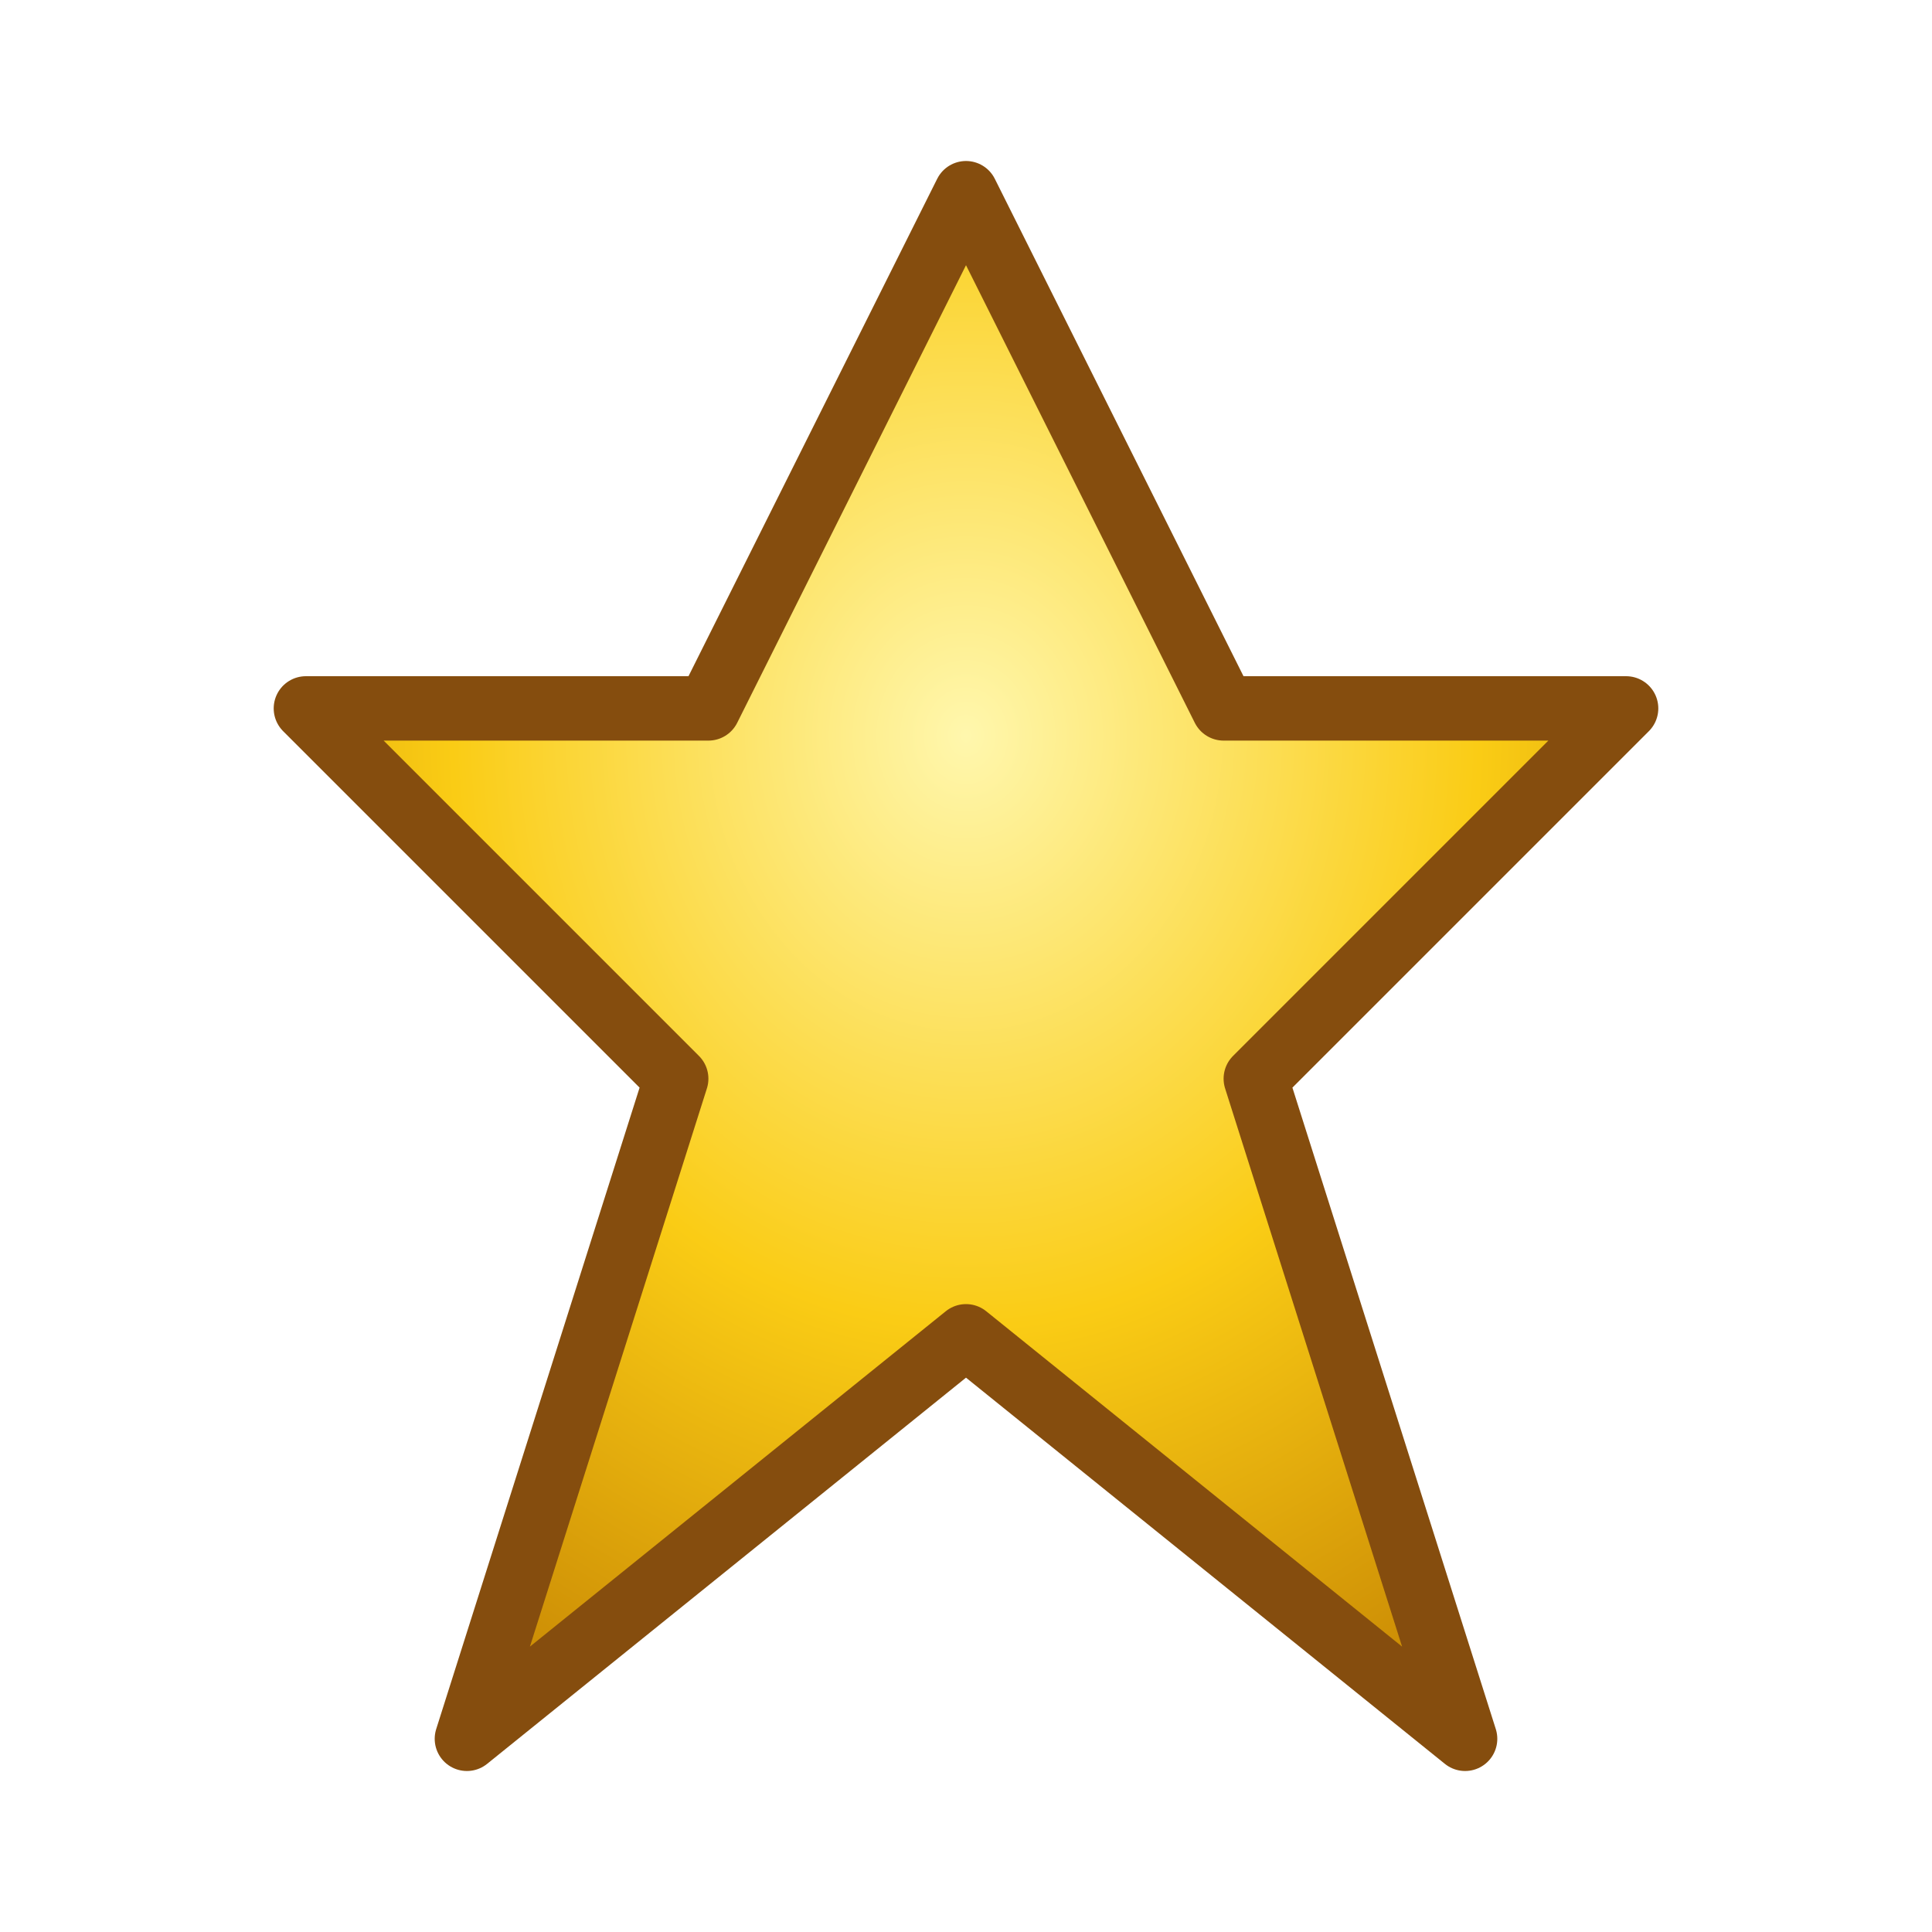
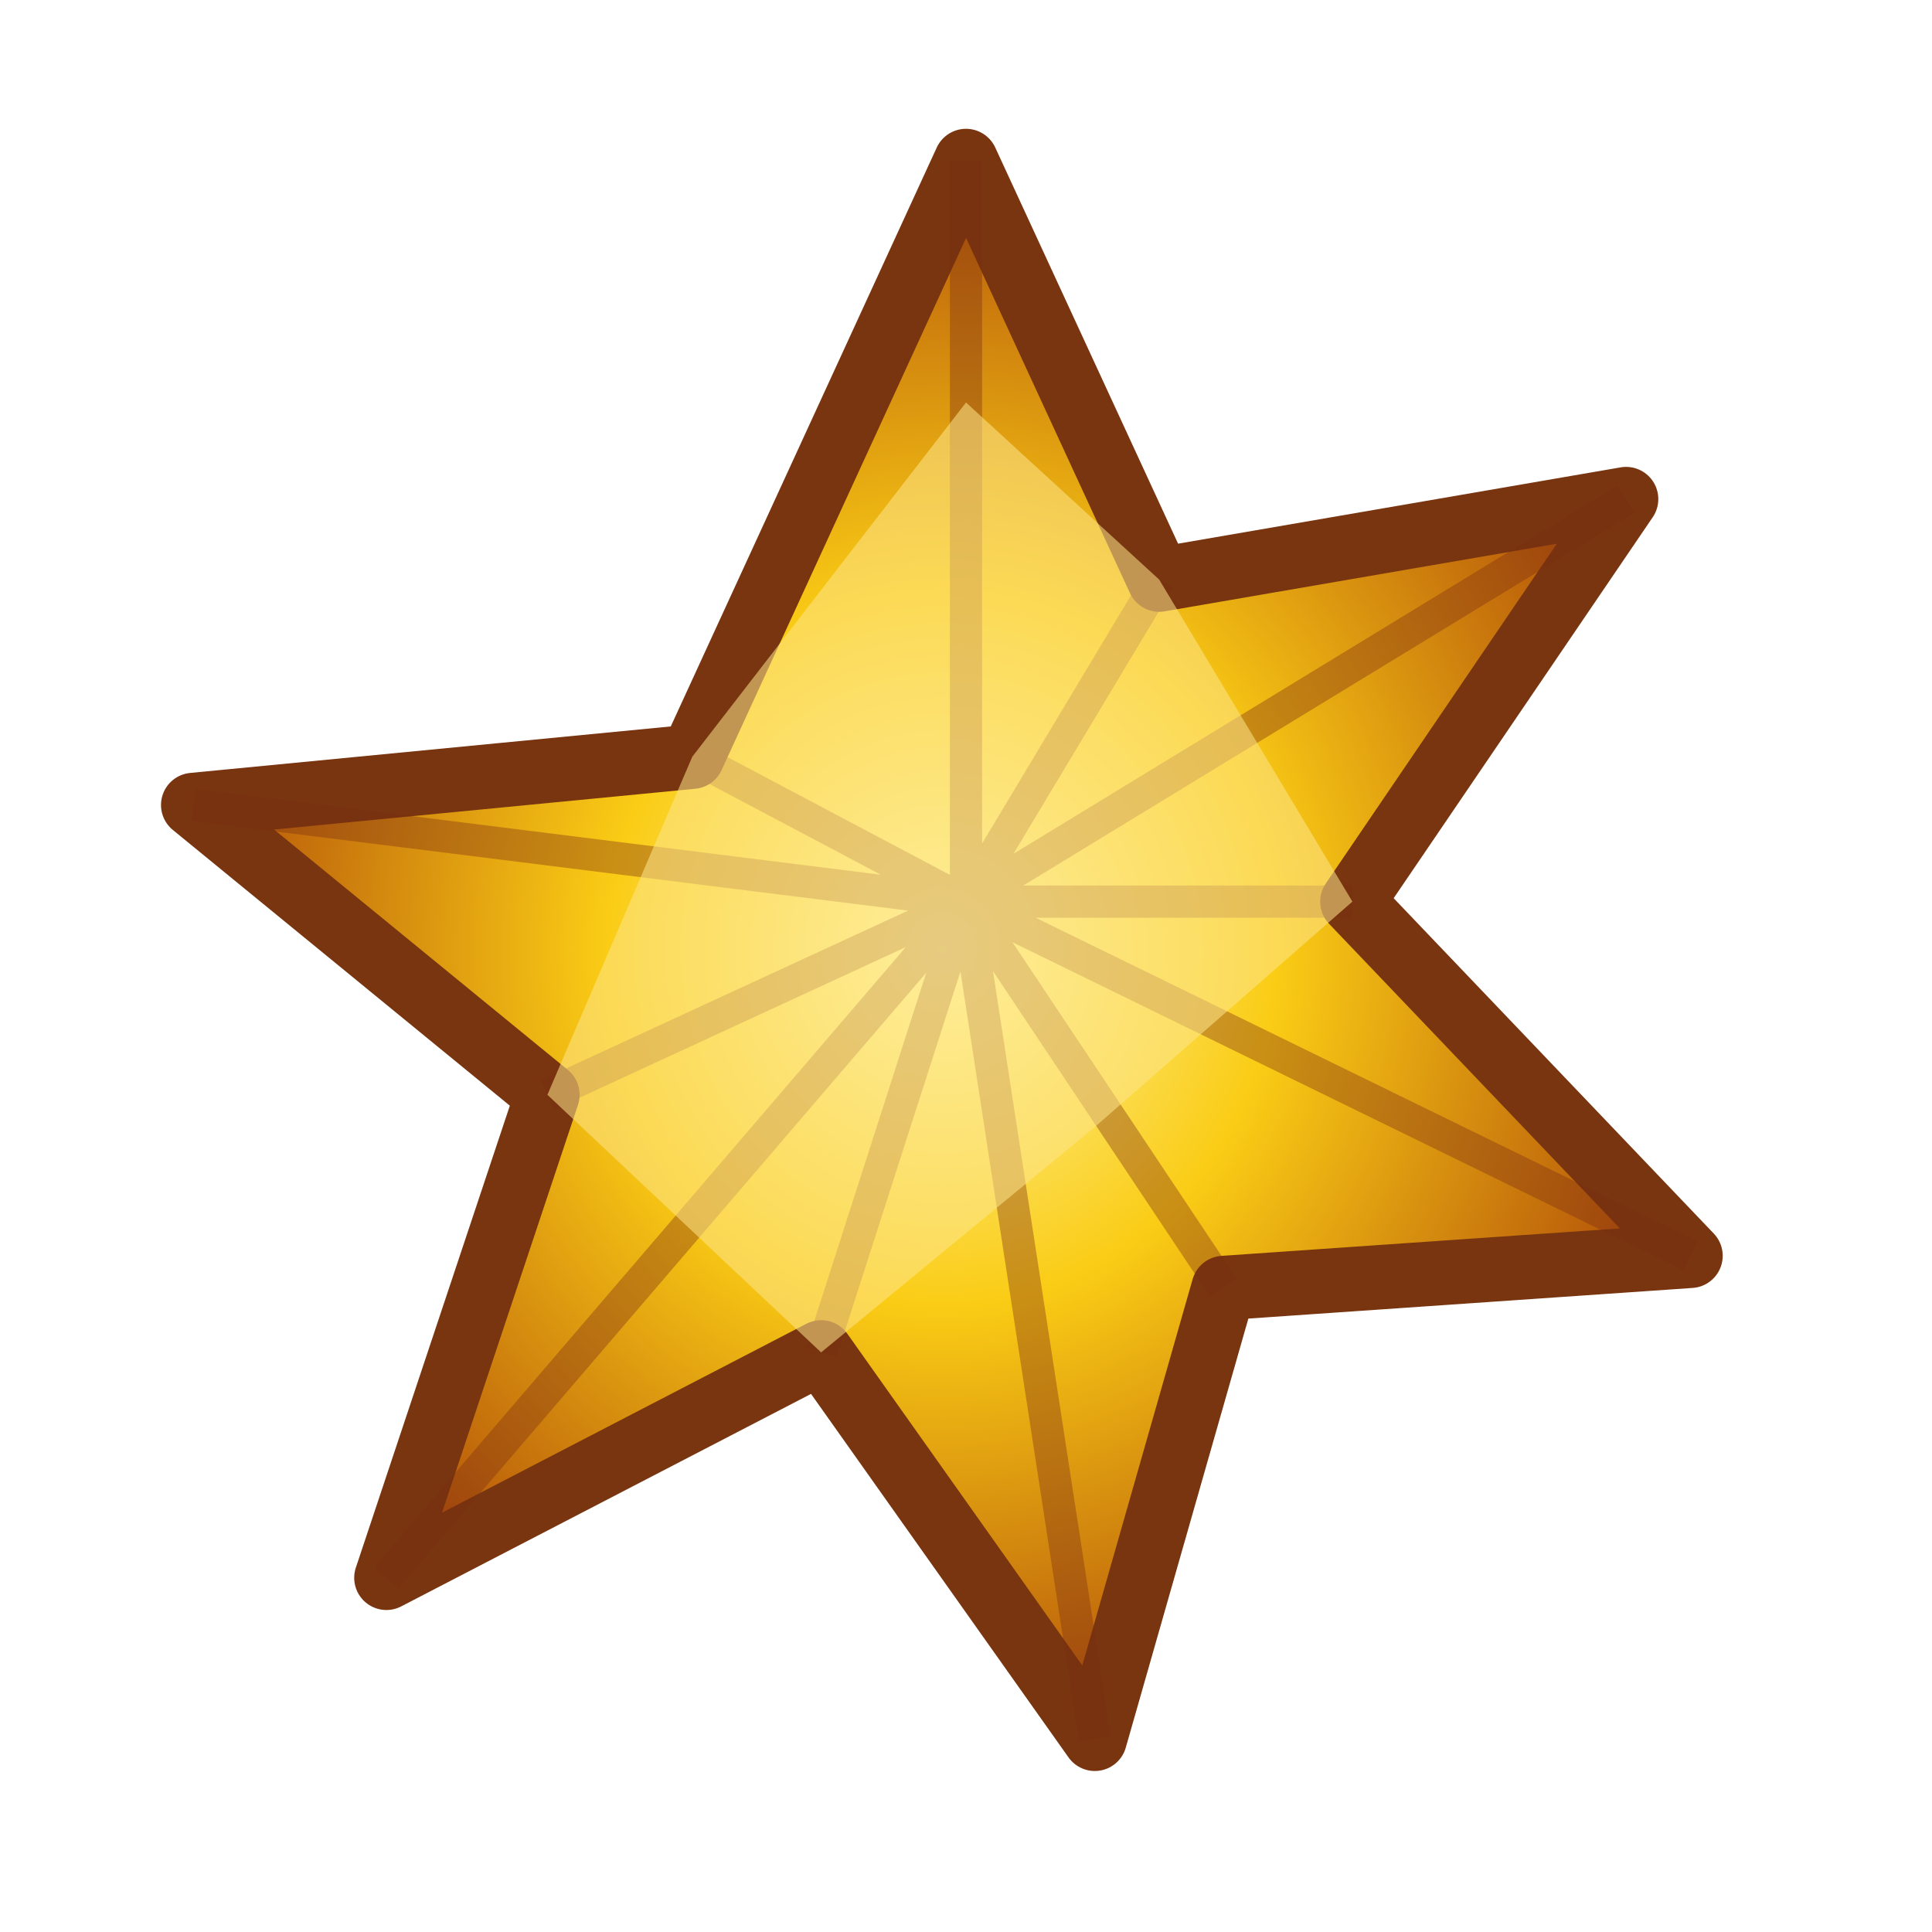
<svg xmlns="http://www.w3.org/2000/svg" viewBox="0 0 120 120">
  <defs>
-     <radialGradient id="g" cx="50%" cy="35%" r="70%">
+     <radialGradient id="g">
      <stop stop-color="#fff7ad" />
-       <stop offset=".55" stop-color="#facc15" />
-       <stop offset="1" stop-color="#ca8a04" />
+       <stop offset=".45" stop-color="#facc15" />
+       <stop offset="1" stop-color="#b45309" />
    </radialGradient>
  </defs>
-   <path d="M60 12 76 44h25L78 67l13 41-31-25-31 25 13-41-23-23h25z" fill="url(#g)" stroke="#854d0e" stroke-width="4" stroke-linejoin="round" />
+   <path d="M60 10 72 36 101 31 84 56 105 78 76 80 68 108 51 84 24 98 34 68 12 50 43 47z" fill="url(#g)" stroke="#78350f" stroke-width="4" stroke-linejoin="round" />
+   <path d="M60 10 60 56 72 36M60 56l41-25M60 56l24 0M60 56l45 22M60 56l16 24M60 56l8 52M60 56l-9 28M60 56 24 98M60 56l-26 12M60 56 12 50M60 56 43 47" fill="none" stroke="#7c2d12" stroke-width="2" opacity=".38" />
+   <path d="M43 47 60 25 72 36 84 56 68 70 51 84 34 68z" fill="#fde68a" opacity=".55" />
</svg>
